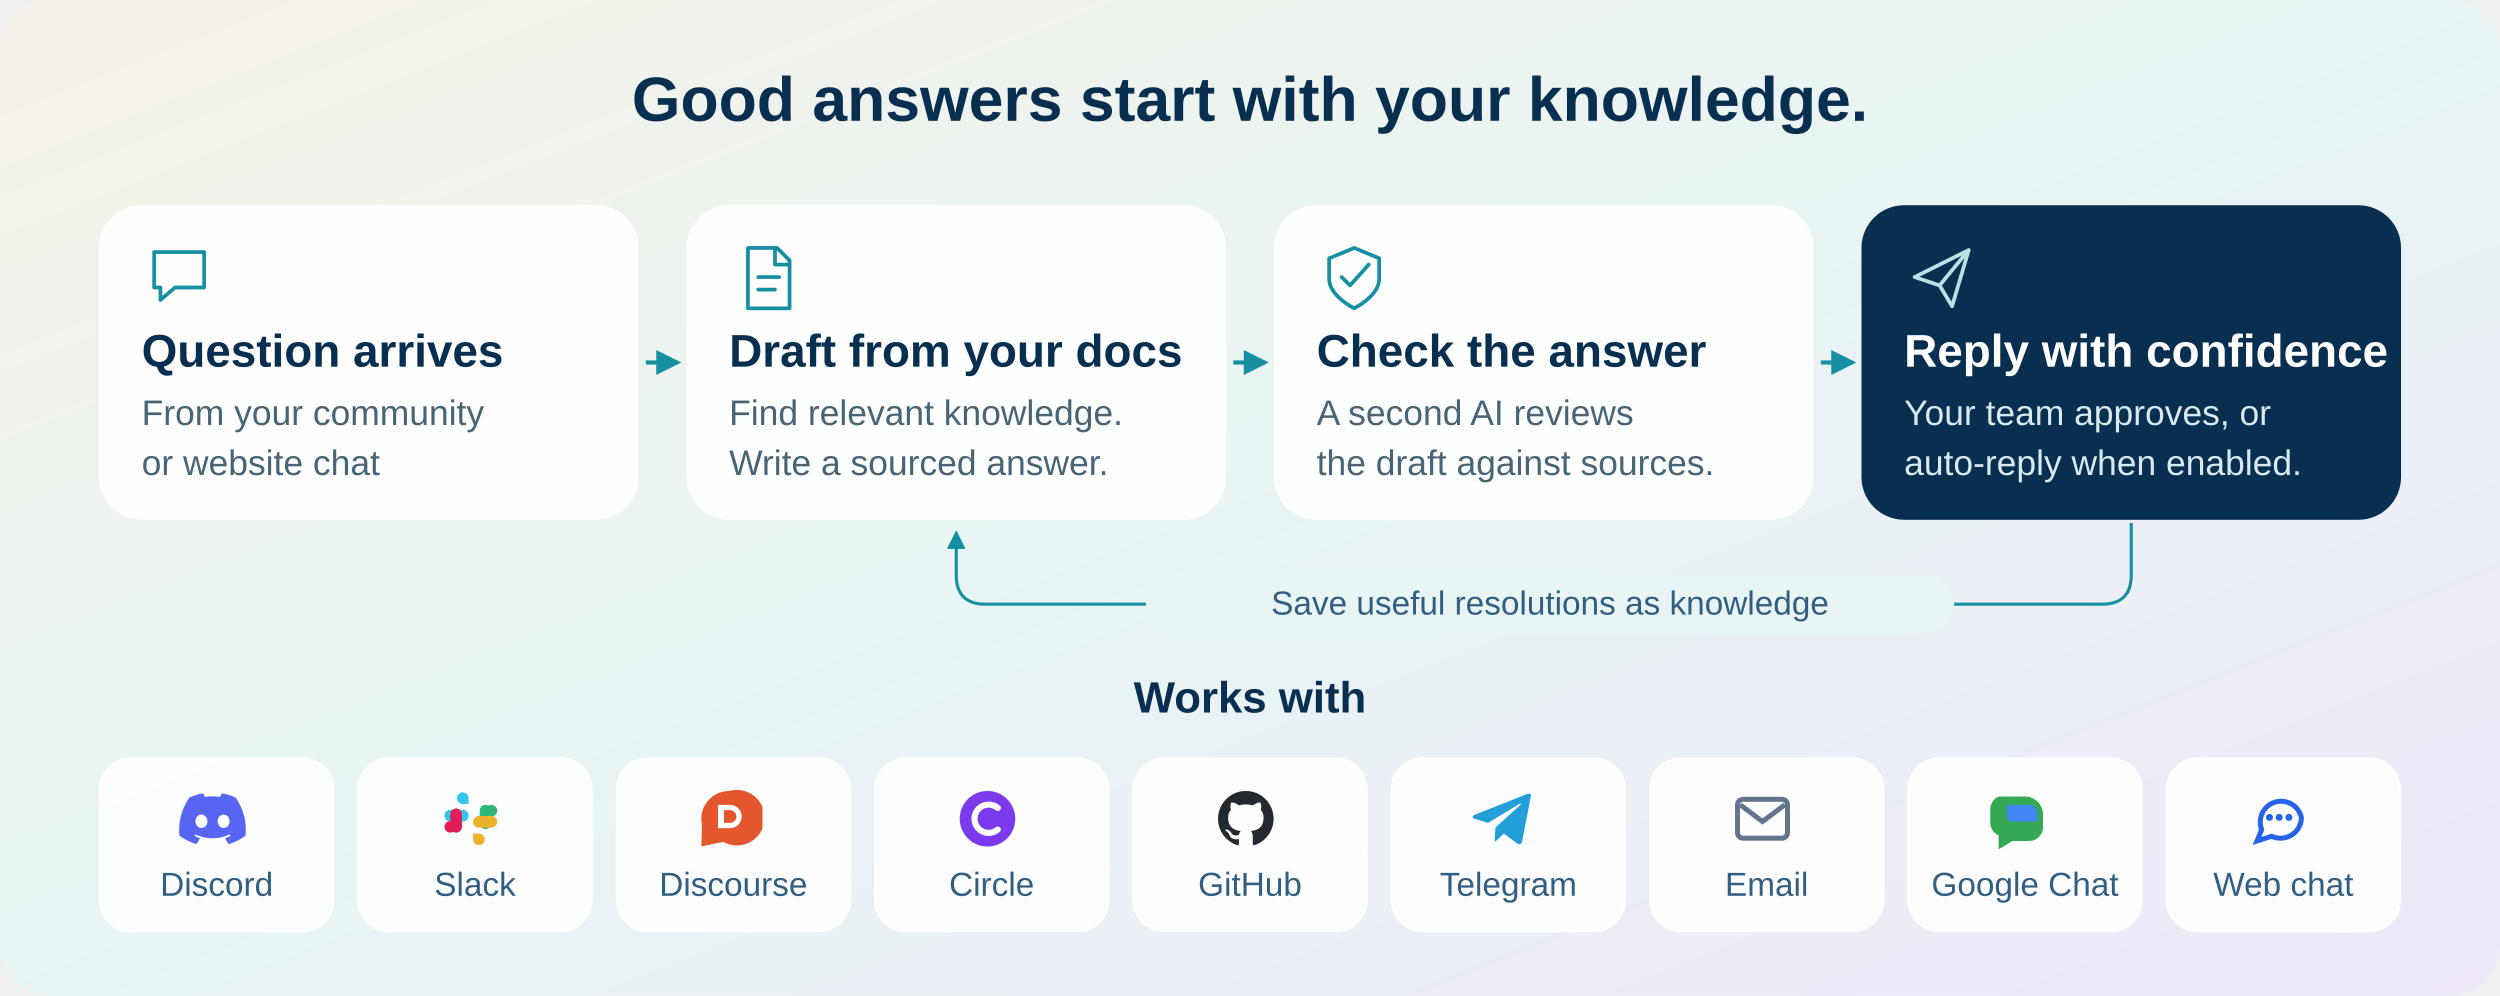
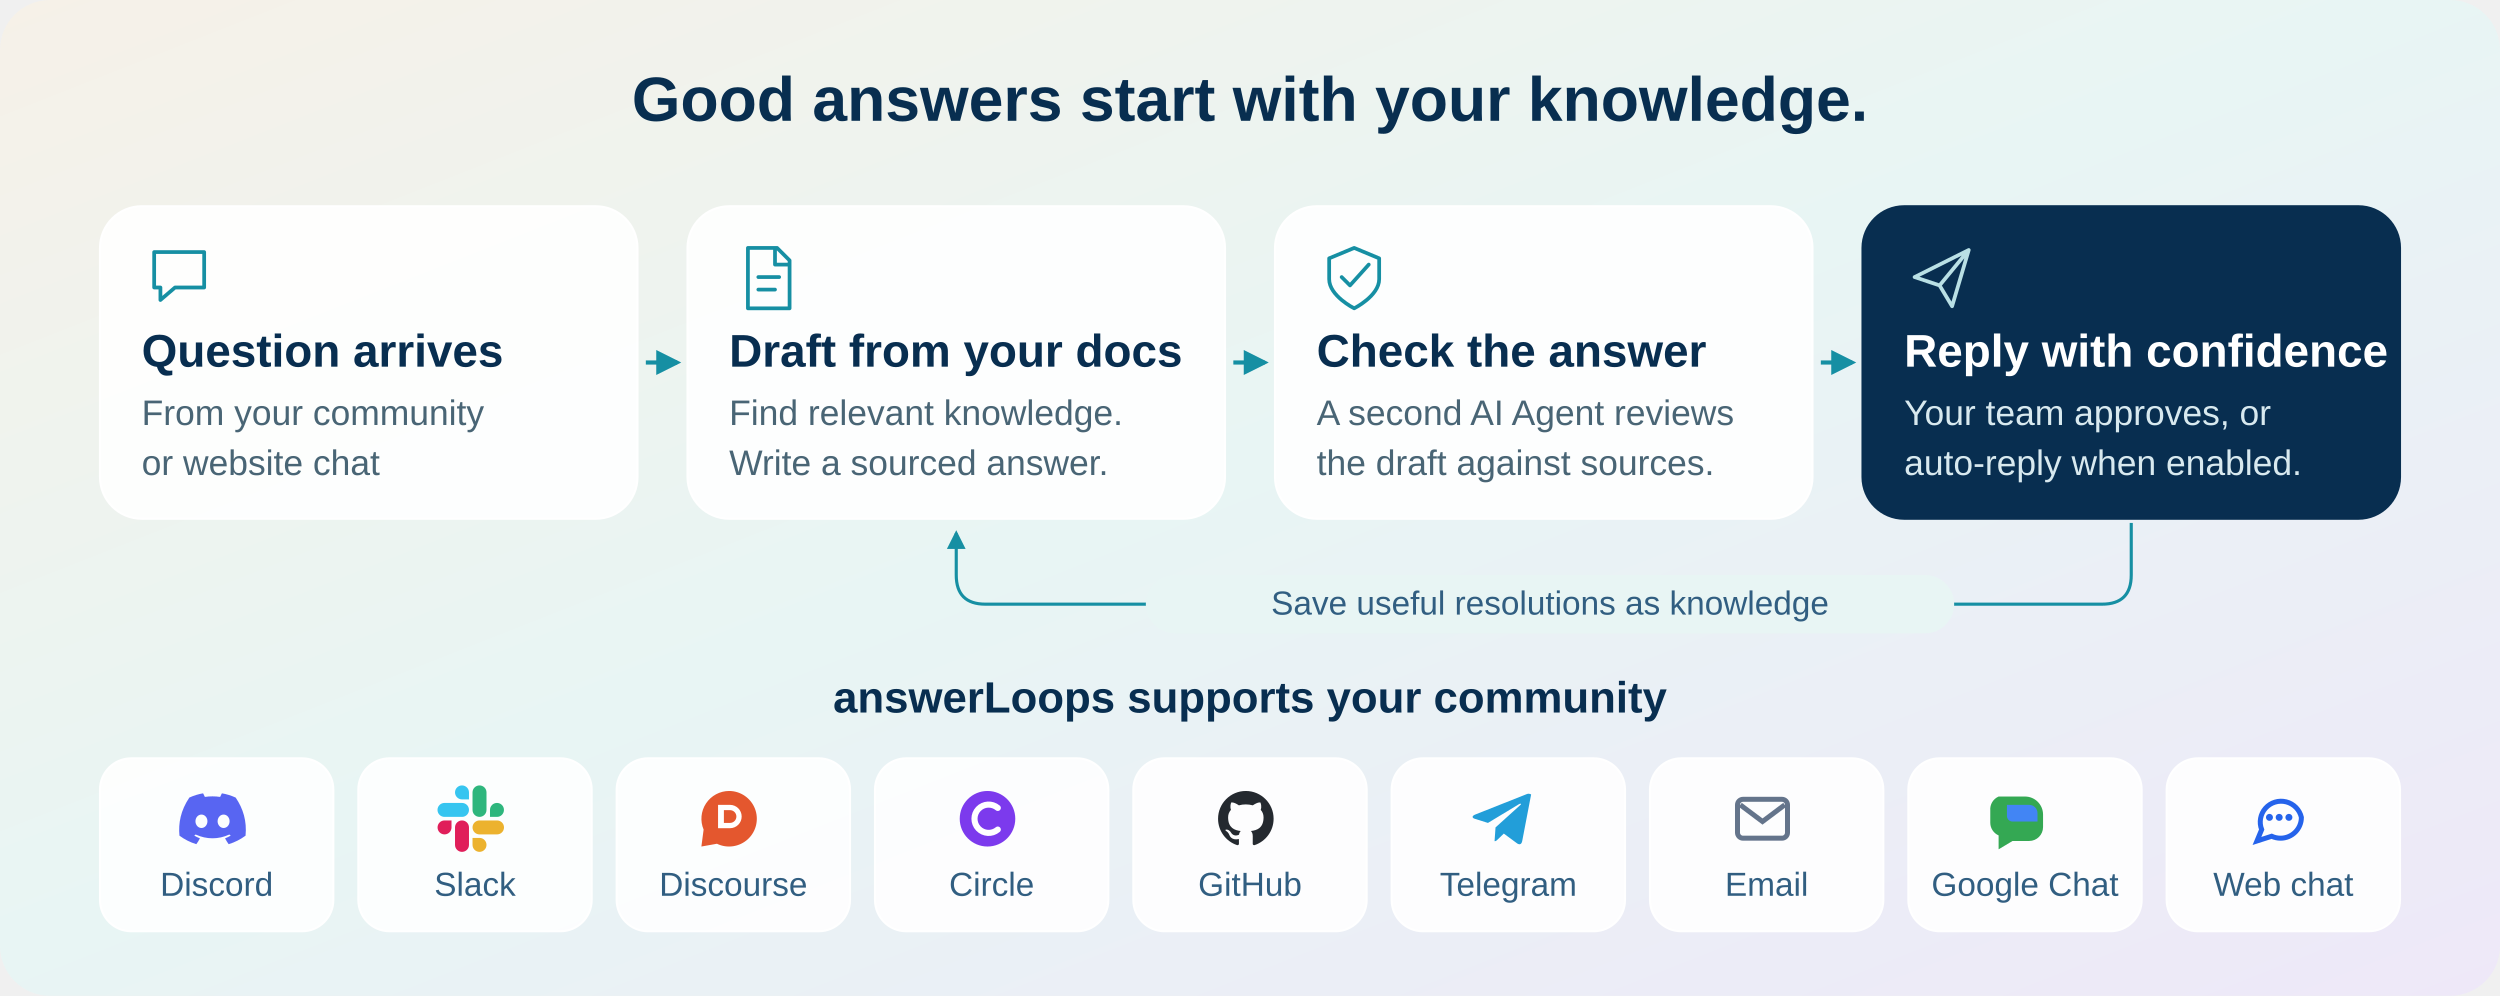
<svg xmlns="http://www.w3.org/2000/svg" width="1200" height="478" viewBox="0 0 1200 478" role="img" aria-labelledby="title desc">
  <defs>
    <linearGradient id="background" x2="1" y2="1">
      <stop stop-color="#f6f1e8" />
      <stop offset=".48" stop-color="#e8f5f4" />
      <stop offset="1" stop-color="#eee8f8" />
    </linearGradient>
    <marker id="arrow" markerWidth="6" markerHeight="6" refX="5" refY="3" orient="auto">
      <path d="M0 0 6 3 0 6Z" fill="#168fa3" />
    </marker>
  </defs>
  <rect width="1200" height="478" rx="24" fill="url(#background)" />
  <g font-family="Arial, Helvetica, sans-serif">
    <text x="600" y="58" text-anchor="middle" font-size="30" font-weight="600" fill="#082e50">Good answers start with your knowledge.</text>
    <g transform="translate(48 99)">
      <rect width="258" height="150" rx="20" fill="#ffffff" fill-opacity=".9" stroke="#ffffff" />
      <g transform="translate(20 16)" stroke="#168fa3" fill="none" stroke-width="1.8" stroke-linecap="round" stroke-linejoin="round">
        <path d="M6 6h24v17H16l-7 6v-6H6Z" />
      </g>
      <text x="20" y="77" font-size="22" font-weight="600" fill="#082e50">Question arrives</text>
      <text x="20" y="105" font-size="17" fill="#496575">From your community</text>
      <text x="20" y="129" font-size="17" fill="#496575">or website chat</text>
    </g>
    <g transform="translate(330 99)">
      <rect width="258" height="150" rx="20" fill="#ffffff" fill-opacity=".9" stroke="#ffffff" />
      <g transform="translate(20 16)" stroke="#168fa3" fill="none" stroke-width="1.8" stroke-linecap="round" stroke-linejoin="round">
        <path d="M9 4h14l6 6v23H9Z M22 4v8h7 M14 18h10 M14 24h8" />
      </g>
      <text x="20" y="77" font-size="22" font-weight="600" fill="#082e50">Draft from your docs</text>
      <text x="20" y="105" font-size="17" fill="#496575">Find relevant knowledge.</text>
      <text x="20" y="129" font-size="17" fill="#496575">Write a sourced answer.</text>
    </g>
    <g transform="translate(612 99)">
      <rect width="258" height="150" rx="20" fill="#ffffff" fill-opacity=".9" stroke="#ffffff" />
      <g transform="translate(20 16)" stroke="#168fa3" fill="none" stroke-width="1.8" stroke-linecap="round" stroke-linejoin="round">
        <path d="M18 4 30 9v10c0 8-12 14-12 14S6 27 6 19V9Z M12 18l4 4 9-10" />
      </g>
      <text x="20" y="77" font-size="22" font-weight="600" fill="#082e50">Check the answer</text>
-       <text x="20" y="105" font-size="17" fill="#496575">A second AI reviews</text>
+       <text x="20" y="105" font-size="17" fill="#496575">A second AI Agent reviews</text>
      <text x="20" y="129" font-size="17" fill="#496575">the draft against sources.</text>
    </g>
    <g transform="translate(894 99)">
      <rect width="258" height="150" rx="20" fill="#082e50" fill-opacity="1" stroke="#082e50" />
      <g transform="translate(20 16)" stroke="#b9e0e5" fill="none" stroke-width="1.8" stroke-linecap="round" stroke-linejoin="round">
        <path d="M5 18 31 5 23 32 17 22 5 18Z M17 22 31 5" />
      </g>
      <text x="20" y="77" font-size="22" font-weight="600" fill="#ffffff">Reply with confidence</text>
      <text x="20" y="105" font-size="17" fill="#d8e9ef">Your team approves, or</text>
      <text x="20" y="129" font-size="17" fill="#d8e9ef">auto-reply when enabled.</text>
    </g>
    <path d="M310 174h15" stroke="#168fa3" stroke-width="2" marker-end="url(#arrow)" />
    <path d="M592 174h15" stroke="#168fa3" stroke-width="2" marker-end="url(#arrow)" />
    <path d="M874 174h15" stroke="#168fa3" stroke-width="2" marker-end="url(#arrow)" />
    <path d="M1023 251v25q0 14-14 14H473q-14 0-14-14v-20" fill="none" stroke="#168fa3" stroke-width="1.5" marker-end="url(#arrow)" />
    <rect x="550" y="276" width="388" height="28" rx="14" fill="#e8f5f4" />
    <text x="744" y="295" text-anchor="middle" fill="#315e81" font-size="16">Save useful resolutions as knowledge</text>
-     <text x="600" y="342" text-anchor="middle" font-size="21" font-weight="600" fill="#082e50">Works with</text>
+     <text x="600" y="342" text-anchor="middle" font-size="21" font-weight="600" fill="#082e50">answerLoops supports your community</text>
    <g transform="translate(48 364)">
      <rect width="112" height="83" rx="15" fill="#ffffff" fill-opacity=".88" stroke="#ffffff" />
      <svg x="38" y="13" width="32" height="32" viewBox="0 0 24 24" fill="#5865f2" aria-hidden="true">
        <path d="M20.317 4.37a19.791 19.791 0 0 0-4.885-1.515.074.074 0 0 0-.079.037c-.21.375-.444.864-.608 1.25a18.27 18.27 0 0 0-5.487 0 12.64 12.64 0 0 0-.617-1.25.077.077 0 0 0-.079-.037A19.736 19.736 0 0 0 3.677 4.37a.07.07 0 0 0-.032.027C.533 9.046-.32 13.58.099 18.057c.002.022.015.043.033.055a19.9 19.9 0 0 0 5.993 3.03.078.078 0 0 0 .084-.028 14.09 14.09 0 0 0 1.226-1.994.076.076 0 0 0-.041-.106 13.107 13.107 0 0 1-1.872-.892.077.077 0 0 1-.008-.128 10.2 10.2 0 0 0 .372-.292.074.074 0 0 1 .077-.01c3.928 1.793 8.18 1.793 12.062 0a.074.074 0 0 1 .078.01c.12.098.246.198.373.292a.077.077 0 0 1-.006.127 12.299 12.299 0 0 1-1.873.892.077.077 0 0 0-.041.107c.36.698.772 1.362 1.225 1.993a.076.076 0 0 0 .084.028 19.839 19.839 0 0 0 6.002-3.03.077.077 0 0 0 .032-.054c.5-5.177-.838-9.674-3.549-13.66a.061.061 0 0 0-.031-.03zM8.02 15.33c-1.183 0-2.157-1.085-2.157-2.419 0-1.333.956-2.419 2.157-2.419 1.21 0 2.176 1.096 2.157 2.42 0 1.333-.956 2.418-2.157 2.418zm7.975 0c-1.183 0-2.157-1.085-2.157-2.419 0-1.333.955-2.419 2.157-2.419 1.21 0 2.176 1.096 2.157 2.42 0 1.333-.946 2.418-2.157 2.418z" />
      </svg>
      <text x="56" y="66" text-anchor="middle" font-size="16" fill="#315e81">Discord</text>
    </g>
    <g transform="translate(172 364)">
      <rect width="112" height="83" rx="15" fill="#ffffff" fill-opacity=".88" stroke="#ffffff" />
-       <svg x="38" y="13" width="32" height="32" viewBox="0 0 24 24" aria-hidden="true">
-         <path fill="#36c5f0" d="M9.1 2.5a2.1 2.1 0 1 0 0 4.2h2.1V4.6a2.1 2.1 0 0 0-2.1-2.1Zm0 6.3H4.6a2.1 2.1 0 1 0 0 4.2h4.5a2.1 2.1 0 1 0 0-4.2Z" />
-         <path fill="#2eb67d" d="M21.5 9.1a2.1 2.1 0 1 0-4.2 0v2.1h2.1a2.1 2.1 0 0 0 2.1-2.1Zm-6.3 0v4.5a2.1 2.1 0 1 0 4.2 0V9.1a2.1 2.1 0 0 0-4.2 0Z" />
-         <path fill="#ecb22e" d="M14.9 21.5a2.1 2.1 0 1 0 0-4.2h-2.1v2.1a2.1 2.1 0 0 0 2.1 2.1Zm0-6.3h4.5a2.1 2.1 0 1 0 0-4.2h-4.5a2.1 2.1 0 0 0 0 4.2Z" />
-         <path fill="#e01e5a" d="M2.5 14.9a2.1 2.1 0 1 0 4.2 0v-2.1H4.6a2.1 2.1 0 0 0-2.1 2.1Zm6.3 0v-4.5a2.1 2.1 0 1 0-4.2 0v4.5a2.1 2.1 0 0 0 4.2 0Z" />
+       <svg x="38" y="13" width="32" height="32" viewBox="0 0 256 256" aria-hidden="true">
+         <path fill="#e01e5a" d="M53.841,161.321 C53.841,176.152 41.854,188.14 27.022,188.14 C12.19,188.14 0.203,176.152 0.203,161.321 C0.203,146.489 12.19,134.502 27.022,134.502 L53.841,134.502 L53.841,161.321 Z M67.251,161.321 C67.251,146.489 79.238,134.502 94.07,134.502 C108.902,134.502 120.889,146.489 120.889,161.321 L120.889,228.368 C120.889,243.2 108.902,255.187 94.07,255.187 C79.238,255.187 67.251,243.2 67.251,228.368 L67.251,161.321 Z" />
+         <path fill="#36c5f0" d="M94.07,53.638 C79.238,53.638 67.251,41.651 67.251,26.819 C67.251,11.987 79.238,-7.10542736e-15 94.07,-7.10542736e-15 C108.902,-7.10542736e-15 120.889,11.987 120.889,26.819 L120.889,53.638 L94.07,53.638 Z M94.07,67.251 C108.902,67.251 120.889,79.238 120.889,94.07 C120.889,108.902 108.902,120.889 94.07,120.889 L26.819,120.889 C11.987,120.889 0,108.902 0,94.07 C0,79.238 11.987,67.251 26.819,67.251 L94.07,67.251 Z" />
+         <path fill="#2eb67d" d="M201.549,94.07 C201.549,79.238 213.537,67.251 228.368,67.251 C243.2,67.251 255.187,79.238 255.187,94.07 C255.187,108.902 243.2,120.889 228.368,120.889 L201.549,120.889 L201.549,94.07 Z M188.14,94.07 C188.14,108.902 176.152,120.889 161.321,120.889 C146.489,120.889 134.502,108.902 134.502,94.07 L134.502,26.819 C134.502,11.987 146.489,-1.42108547e-14 161.321,-1.42108547e-14 C176.152,-1.42108547e-14 188.14,11.987 188.14,26.819 L188.14,94.07 Z" />
+         <path fill="#ecb22e" d="M161.321,201.549 C176.152,201.549 188.14,213.537 188.14,228.368 C188.14,243.2 176.152,255.187 161.321,255.187 C146.489,255.187 134.502,243.2 134.502,228.368 L134.502,201.549 L161.321,201.549 Z M161.321,188.14 C146.489,188.14 134.502,176.152 134.502,161.321 C134.502,146.489 146.489,134.502 161.321,134.502 L228.571,134.502 C243.403,134.502 255.39,146.489 255.39,161.321 C255.39,176.152 243.403,188.14 228.571,188.14 L161.321,188.14 Z" />
      </svg>
      <text x="56" y="66" text-anchor="middle" font-size="16" fill="#315e81">Slack</text>
    </g>
    <g transform="translate(296 364)">
      <rect width="112" height="83" rx="15" fill="#ffffff" fill-opacity=".88" stroke="#ffffff" />
      <svg x="38" y="13" width="32" height="32" viewBox="0 0 24 24" aria-hidden="true">
-         <path fill="#e4572e" d="M12 2a10 10 0 0 0-9.8 12.1L2 22l7.8-1.7A10 10 0 1 0 12 2Z" />
+         <path fill="#e4572e" d="M12 2A10 10 0 1 1 7.6 21L2 22L2.8 15.9A10 10 0 0 1 12 2Z" />
        <path fill="white" d="M8 7h4.3a4.2 4.2 0 1 1 0 8.4H8V7Zm2.1 1.9v4.6h2.2a2.3 2.3 0 1 0 0-4.6h-2.2Z" />
      </svg>
      <text x="56" y="66" text-anchor="middle" font-size="16" fill="#315e81">Discourse</text>
    </g>
    <g transform="translate(420 364)">
      <rect width="112" height="83" rx="15" fill="#ffffff" fill-opacity=".88" stroke="#ffffff" />
      <svg x="38" y="13" width="32" height="32" viewBox="0 0 24 24" aria-hidden="true">
        <circle cx="12" cy="12" r="10" fill="#7c3aed" />
        <path d="M15.7 8.1a5.1 5.1 0 1 0 0 7.8" fill="none" stroke="white" stroke-linecap="round" stroke-width="2.2" />
      </svg>
      <text x="56" y="66" text-anchor="middle" font-size="16" fill="#315e81">Circle</text>
    </g>
    <g transform="translate(544 364)">
      <rect width="112" height="83" rx="15" fill="#ffffff" fill-opacity=".88" stroke="#ffffff" />
      <svg x="38" y="13" width="32" height="32" viewBox="0 0 24 24" fill="#24292f" aria-hidden="true">
        <path d="M12 2C6.477 2 2 6.477 2 12c0 4.418 2.865 8.167 6.839 9.49.5.092.682-.217.682-.482 0-.237-.009-.868-.013-1.703-2.782.604-3.369-1.341-3.369-1.341-.454-1.155-1.11-1.463-1.11-1.463-.908-.62.069-.608.069-.608 1.003.07 1.531 1.03 1.531 1.03.892 1.529 2.341 1.087 2.91.832.092-.647.35-1.088.636-1.338-2.22-.253-4.555-1.11-4.555-4.943 0-1.091.39-1.984 1.029-2.683-.103-.253-.446-1.27.098-2.647 0 0 .84-.269 2.75 1.025A9.578 9.578 0 0112 6.836c.85.004 1.705.114 2.504.336 1.909-1.294 2.747-1.025 2.747-1.025.546 1.377.202 2.394.1 2.647.64.699 1.028 1.592 1.028 2.683 0 3.842-2.339 4.687-4.566 4.935.359.309.678.919.678 1.852 0 1.336-.012 2.415-.012 2.744 0 .267.18.578.688.48C19.138 20.163 22 16.418 22 12c0-5.523-4.477-10-10-10z" />
      </svg>
      <text x="56" y="66" text-anchor="middle" font-size="16" fill="#315e81">GitHub</text>
    </g>
    <g transform="translate(668 364)">
      <rect width="112" height="83" rx="15" fill="#ffffff" fill-opacity=".88" stroke="#ffffff" />
      <svg x="38" y="13" width="32" height="32" viewBox="0 0 24 24" fill="#229ed9" aria-hidden="true">
        <path d="M21.7 3.3 18.5 20c-.24 1.18-.87 1.47-1.77.92l-4.86-3.58-2.35 2.26c-.26.26-.48.48-.98.48l.35-4.96 9.03-8.16c.39-.35-.09-.55-.6-.2L6.16 13.5 1.4 12.01c-1.04-.33-1.06-1.04.22-1.54L20.2 3.1c.88-.32 1.65.2 1.5.2Z" />
      </svg>
      <text x="56" y="66" text-anchor="middle" font-size="16" fill="#315e81">Telegram</text>
    </g>
    <g transform="translate(792 364)">
      <rect width="112" height="83" rx="15" fill="#ffffff" fill-opacity=".88" stroke="#ffffff" />
      <svg x="38" y="13" width="32" height="32" viewBox="0 0 24 24" fill="none" stroke="#64748b" stroke-width="1.8" aria-hidden="true">
        <rect x="3" y="5" width="18" height="14" rx="2" />
        <path d="m4 7 8 6 8-6" />
      </svg>
      <text x="56" y="66" text-anchor="middle" font-size="16" fill="#315e81">Email</text>
    </g>
    <g transform="translate(916 364)">
      <rect width="112" height="83" rx="15" fill="#ffffff" fill-opacity=".88" stroke="#ffffff" />
      <svg x="38" y="13" width="32" height="32" viewBox="0 0 24 24" aria-hidden="true">
        <path fill="#34a853" d="M4 4h9.5A6.5 6.5 0 0 1 20 10.5V15a5 5 0 0 1-5 5H9l-5 3v-5a5 5 0 0 1-3-4.5V9a5 5 0 0 1 3-5Z" />
        <path fill="#4285f4" d="M7 7h8a3 3 0 0 1 3 3v3H9a2 2 0 0 1-2-2V7Z" />
      </svg>
      <text x="56" y="66" text-anchor="middle" font-size="16" fill="#315e81">Google Chat</text>
    </g>
    <g transform="translate(1040 364)">
      <rect width="112" height="83" rx="15" fill="#ffffff" fill-opacity=".88" stroke="#ffffff" />
      <svg x="38" y="13" width="32" height="32" viewBox="0 0 24 24" fill="none" stroke="#2563eb" stroke-width="1.8" aria-hidden="true">
        <path d="M20 11.5a7.5 7.5 0 0 1-7.5 7.5 7.7 7.7 0 0 1-3.2-.7L4 20l1.7-4.1A7.5 7.5 0 1 1 20 11.5Z" />
        <path d="M8.5 11.5h.01M12 11.5h.01M15.5 11.5h.01" stroke-linecap="round" stroke-width="2.5" />
      </svg>
      <text x="56" y="66" text-anchor="middle" font-size="16" fill="#315e81">Web chat</text>
    </g>
  </g>
</svg>
